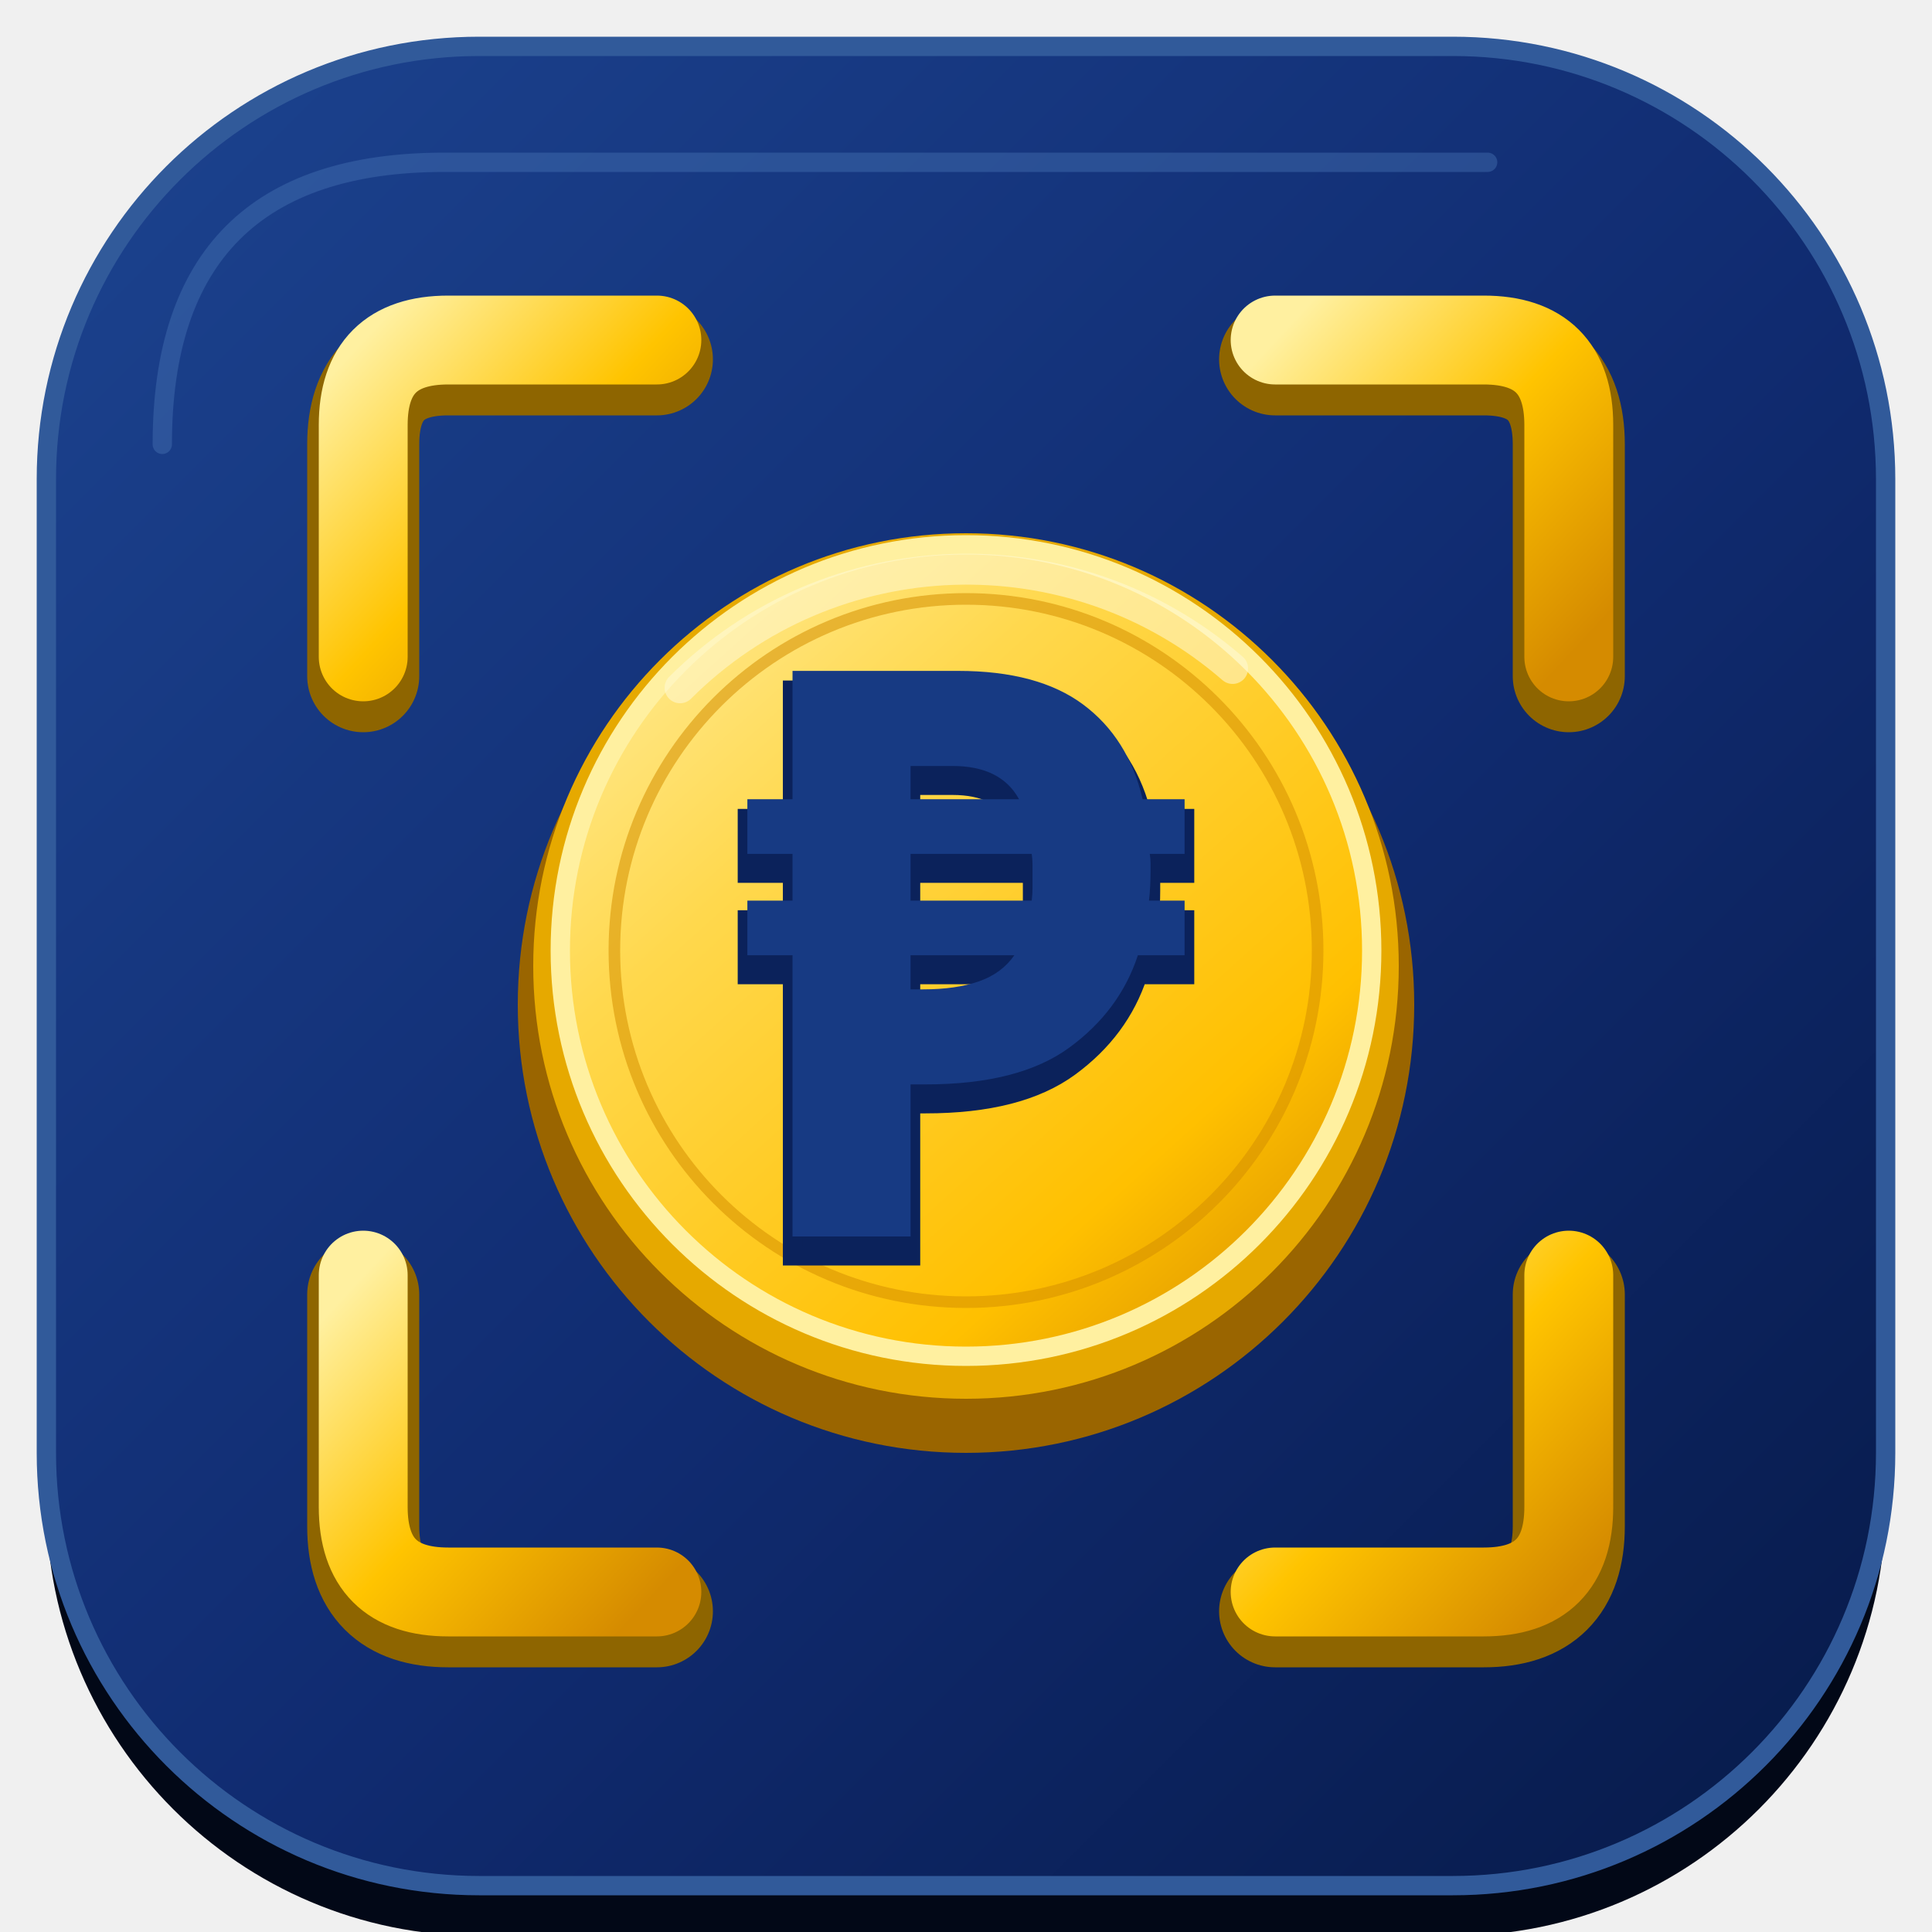
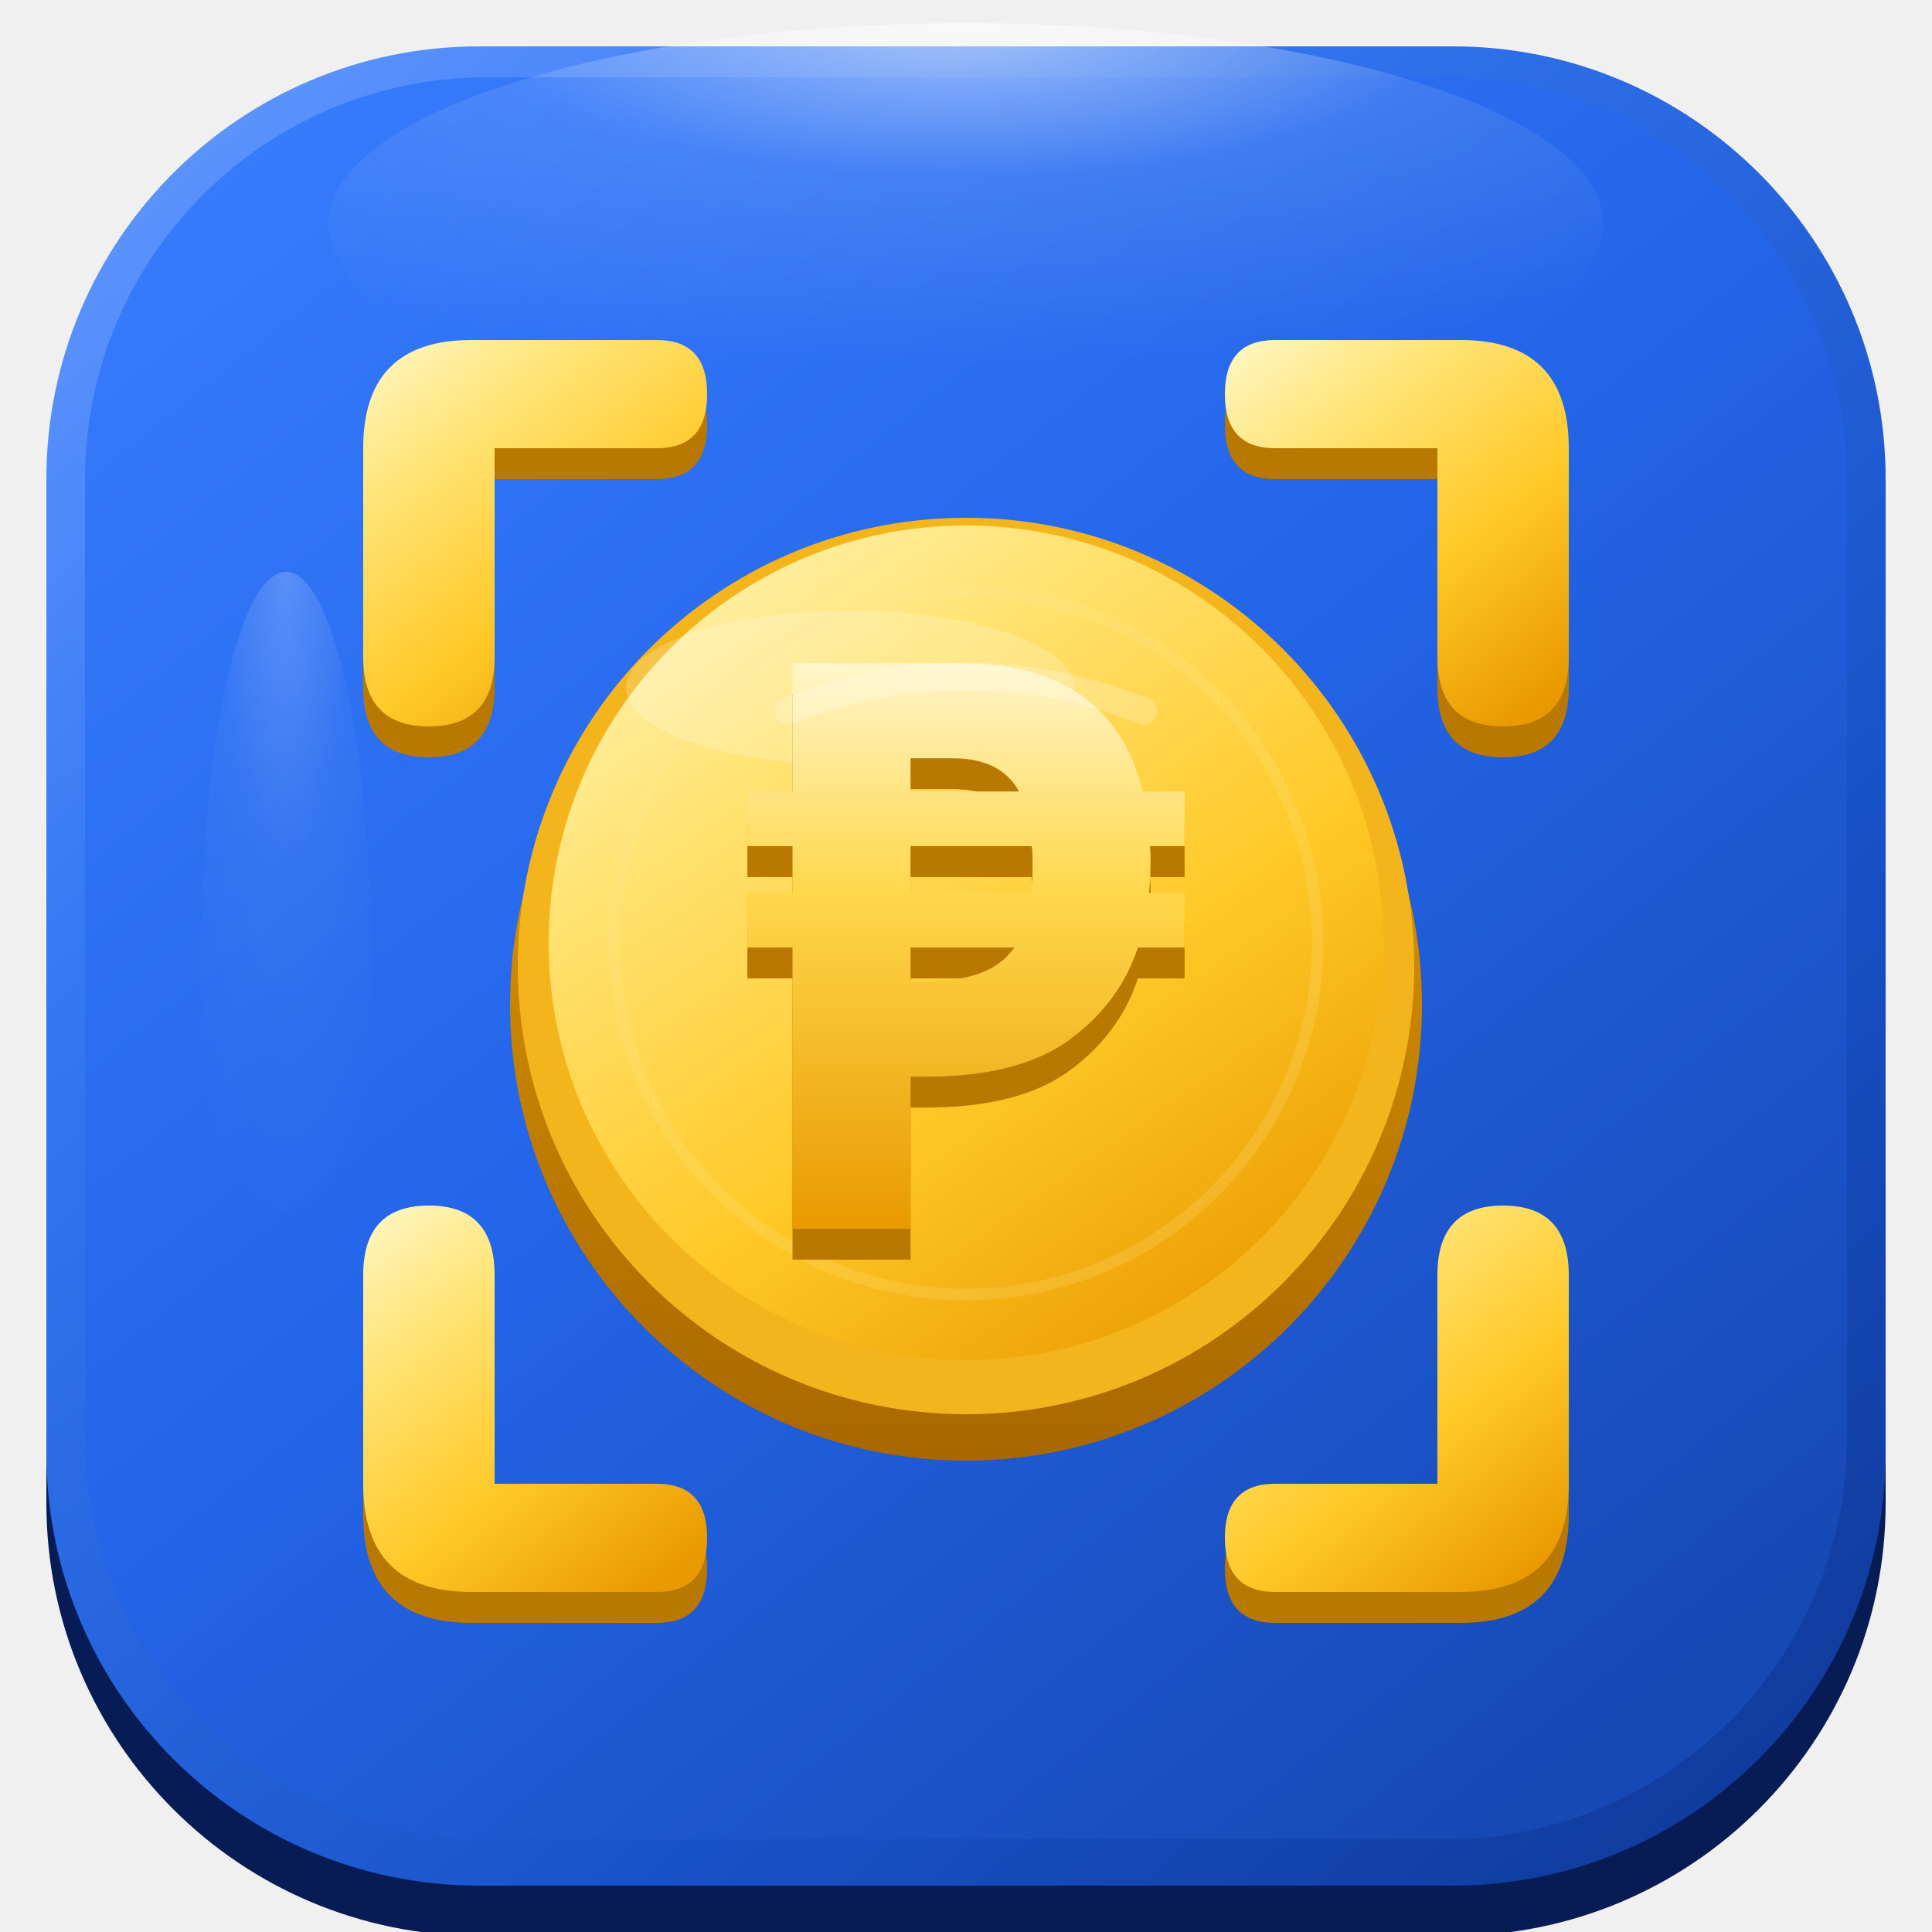
<svg xmlns="http://www.w3.org/2000/svg" viewBox="0 0 500 500" width="500" height="500">
  <defs>
-     <linearGradient id="face" x1="0" y1="0" x2="1" y2="1">
-       <stop offset="0" stop-color="#1C438F" />
-       <stop offset="0.55" stop-color="#102B70" />
-       <stop offset="1" stop-color="#071A49" />
+     <linearGradient id="blueBody" x1="0" y1="0" x2="0.9" y2="1">
+       <stop offset="0" stop-color="#679BFF" />
+       <stop offset="0.28" stop-color="#3478F4" />
+       <stop offset="0.72" stop-color="#1852C8" />
+       <stop offset="1" stop-color="#103A9C" />
    </linearGradient>
-     <linearGradient id="coin" x1="0" y1="0" x2="0.9" y2="1">
-       <stop offset="0" stop-color="#FFF0A8" />
-       <stop offset="0.34" stop-color="#FFD84D" />
-       <stop offset="0.78" stop-color="#FFC000" />
-       <stop offset="1" stop-color="#D99000" />
+     <linearGradient id="blueFace" x1="0" y1="0" x2="0.8" y2="1">
+       <stop offset="0" stop-color="#397EFF" />
+       <stop offset="0.52" stop-color="#2365E8" />
+       <stop offset="1" stop-color="#1749B5" />
    </linearGradient>
-     <linearGradient id="goldLine" x1="0" y1="0" x2="1" y2="1">
-       <stop offset="0" stop-color="#FFF0A0" />
-       <stop offset="0.5" stop-color="#FFC400" />
-       <stop offset="1" stop-color="#D58B00" />
+     <linearGradient id="gold" x1="0.12" y1="0" x2="0.82" y2="1">
+       <stop offset="0" stop-color="#FFF4B9" />
+       <stop offset="0.24" stop-color="#FFE477" />
+       <stop offset="0.62" stop-color="#FFC928" />
+       <stop offset="1" stop-color="#E99A00" />
    </linearGradient>
+     <linearGradient id="goldSide" x1="0" y1="0" x2="0" y2="1">
+       <stop offset="0" stop-color="#E9A300" />
+       <stop offset="1" stop-color="#A96700" />
+     </linearGradient>
+     <linearGradient id="symbolGold" x1="0" y1="0" x2="0" y2="1">
+       <stop offset="0" stop-color="#FFF5C8" />
+       <stop offset="0.4" stop-color="#FFD84D" />
+       <stop offset="1" stop-color="#E99A00" />
+     </linearGradient>
+     <radialGradient id="shine" cx="50%" cy="0%" r="85%">
+       <stop offset="0" stop-color="#FFFFFF" stop-opacity=".72" />
+       <stop offset=".45" stop-color="#FFFFFF" stop-opacity=".14" />
+       <stop offset="1" stop-color="#FFFFFF" stop-opacity="0" />
+     </radialGradient>
  </defs>
-   <rect x="12" y="25" width="476" height="476" rx="112" fill="#020817" />
-   <rect x="12" y="12" width="476" height="476" rx="112" fill="url(#face)" stroke="#315A9A" stroke-width="5" />
-   <path d="M42 115 Q42 42 115 42 H385" fill="none" stroke="#4774B5" stroke-width="5" opacity=".42" stroke-linecap="round" />
-   <g fill="none" stroke="#8E6500" stroke-width="29" stroke-linecap="round" stroke-linejoin="round" transform="translate(0 5)">
-     <path d="M94 170 V110 Q94 88 116 88 H170" />
-     <path d="M330 88 H384 Q406 88 406 110 V170" />
-     <path d="M94 330 V390 Q94 412 116 412 H170" />
-     <path d="M330 412 H384 Q406 412 406 390 V330" />
+   <rect x="12" y="25" width="476" height="476" rx="112" fill="#071B54" />
+   <rect x="12" y="12" width="476" height="476" rx="112" fill="url(#blueBody)" />
+   <rect x="22" y="20" width="456" height="456" rx="104" fill="url(#blueFace)" />
+   <ellipse cx="250" cy="58" rx="165" ry="52" fill="url(#shine)" opacity=".75" />
+   <ellipse cx="74" cy="248" rx="22" ry="100" fill="url(#shine)" opacity=".28" />
+   <g fill="#B97800" transform="translate(0 8)">
+     <path d="M94 170 V116 Q94 88 122 88 H170 Q183 88 183 102 Q183 116 170 116 H128 V170 Q128 188 111 188 Q94 188 94 170Z" />
+     <path d="M330 88 H378 Q406 88 406 116 V170 Q406 188 389 188 Q372 188 372 170 V116 H330 Q317 116 317 102 Q317 88 330 88Z" />
+     <path d="M94 330 Q94 312 111 312 Q128 312 128 330 V384 H170 Q183 384 183 398 Q183 412 170 412 H122 Q94 412 94 384Z" />
+     <path d="M372 330 Q372 312 389 312 Q406 312 406 330 V384 Q406 412 378 412 H330 Q317 412 317 398 Q317 384 330 384 H372Z" />
  </g>
-   <g fill="none" stroke="url(#goldLine)" stroke-width="23" stroke-linecap="round" stroke-linejoin="round">
-     <path d="M94 170 V110 Q94 88 116 88 H170" />
-     <path d="M330 88 H384 Q406 88 406 110 V170" />
-     <path d="M94 330 V390 Q94 412 116 412 H170" />
-     <path d="M330 412 H384 Q406 412 406 390 V330" />
+   <g fill="url(#gold)">
+     <path d="M94 170 V116 Q94 88 122 88 H170 Q183 88 183 102 Q183 116 170 116 H128 V170 Q128 188 111 188 Q94 188 94 170Z" />
+     <path d="M330 88 H378 Q406 88 406 116 V170 Q406 188 389 188 Q372 188 372 170 V116 H330 Q317 116 317 102 Q317 88 330 88Z" />
+     <path d="M94 330 Q94 312 111 312 Q128 312 128 330 V384 H170 Q183 384 183 398 Q183 412 170 412 H122 Q94 412 94 384Z" />
+     <path d="M372 330 Q372 312 389 312 Q406 312 406 330 V384 Q406 412 378 412 H330 Q317 412 317 398 Q317 384 330 384 H372Z" />
  </g>
-   <circle cx="250" cy="260" r="116" fill="#9A6500" />
-   <circle cx="250" cy="250" r="112" fill="#E6A900" />
-   <circle cx="250" cy="246" r="105" fill="url(#coin)" stroke="#FFF0A0" stroke-width="5" />
-   <path d="M176 178 A105 105 0 0 1 319 173" fill="none" stroke="#FFF9D6" stroke-width="8" stroke-linecap="round" opacity=".55" />
-   <circle cx="250" cy="246" r="91" fill="none" stroke="#D58F00" stroke-width="3" opacity=".55" />
-   <text x="250" y="325" text-anchor="middle" font-family="Noto Sans, DejaVu Sans, Arial, sans-serif" font-size="205" font-weight="800" fill="#0B225B" stroke="#0B225B" stroke-width="5">₱</text>
-   <text x="250" y="320" text-anchor="middle" font-family="Noto Sans, DejaVu Sans, Arial, sans-serif" font-size="205" font-weight="800" fill="#173A83">₱</text>
+   <circle cx="250" cy="260" r="118" fill="url(#goldSide)" />
+   <circle cx="250" cy="250" r="116" fill="#F4B51C" />
+   <circle cx="250" cy="244" r="108" fill="url(#gold)" />
+   <ellipse cx="220" cy="178" rx="58" ry="20" fill="#FFFFFF" opacity=".2" />
+   <circle cx="250" cy="244" r="91" fill="none" stroke="#FFE99A" stroke-opacity=".18" stroke-width="3" />
+   <text x="250" y="326" text-anchor="middle" font-family="Noto Sans, DejaVu Sans, Arial, sans-serif" font-size="205" font-weight="900" fill="#B97800">₱</text>
+   <text x="250" y="318" text-anchor="middle" font-family="Noto Sans, DejaVu Sans, Arial, sans-serif" font-size="205" font-weight="900" fill="url(#symbolGold)">₱</text>
+   <path d="M204 184 Q250 166 296 184" fill="none" stroke="#FFFFFF" stroke-opacity=".22" stroke-width="7" stroke-linecap="round" />
</svg>
